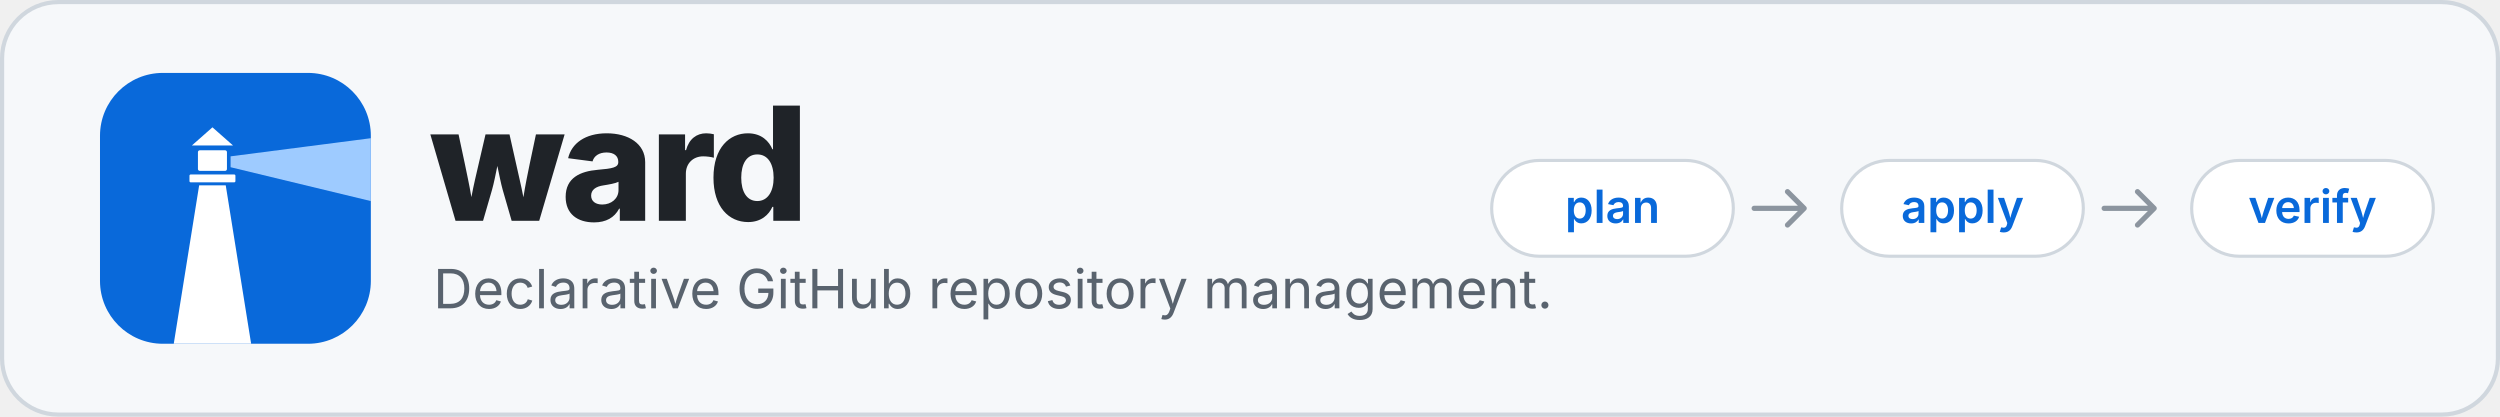
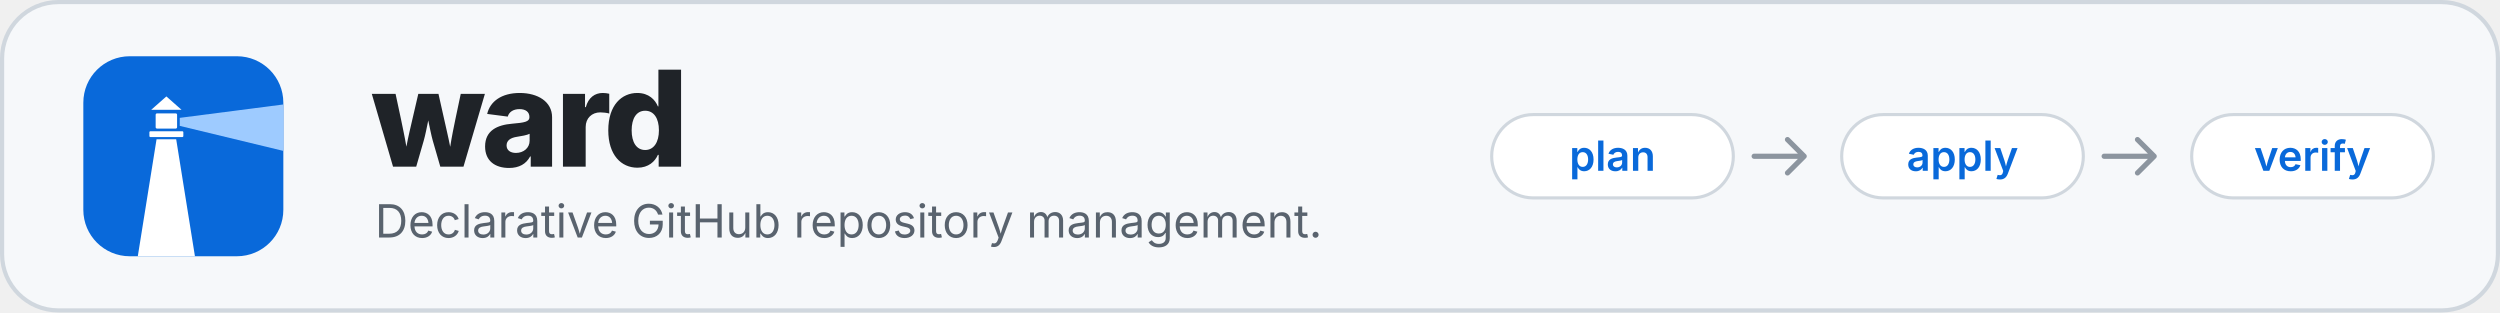
- <svg xmlns="http://www.w3.org/2000/svg" width="1200" height="200" viewBox="0 0 1200 200" font-family="Inter, 'Segoe UI', Helvetica, Arial, sans-serif">
+ <svg xmlns="http://www.w3.org/2000/svg" width="1200" height="150" viewBox="0 0 1200 150" font-family="Inter, 'Segoe UI', Helvetica, Arial, sans-serif">
  <defs />
-   <rect x="1" y="1" width="1198" height="198" rx="27" fill="#F6F8FA" stroke="#D0D7DE" stroke-width="2" />
-   <g transform="translate(38.71 25.71) scale(0.2902)">
+   <rect x="1" y="1" width="1198" height="148" rx="27" fill="#F6F8FA" stroke="#D0D7DE" stroke-width="2" />
+   <g transform="translate(33.14 20.14) scale(0.2143)">
    <rect x="32" y="32" width="448" height="448" rx="104" fill="#0969DA" />
    <polygon points="248,170 248,188 480,244 480,140" fill="#9ECBFF" />
    <polygon points="196,218 240,218 282,480 154,480" fill="#FFFFFF" />
    <rect x="180" y="200" width="76" height="13" rx="2" fill="#FFFFFF" />
    <rect x="194" y="160" width="48" height="34" rx="3" fill="#FFFFFF" />
    <polygon points="184,152 218,122 252,152" fill="#FFFFFF" />
  </g>
-   <text x="206" y="106" font-size="76" font-weight="800" letter-spacing="-2" fill="#1F2328">ward</text>
-   <text x="208" y="148" font-size="26" fill="#59636E">Declarative GitHub repository management.</text>
-   <rect x="716" y="77" width="116" height="46" rx="23" fill="#FFFFFF" stroke="#D0D7DE" stroke-width="1.5" />
-   <text x="774.0" y="107" text-anchor="middle" font-size="22" font-weight="600" fill="#0969DA">plan</text>
-   <rect x="716" y="77" width="116" height="46" rx="23" fill="#0969DA" opacity="0">
+   <text x="178" y="80" font-size="64" font-weight="800" letter-spacing="-2" fill="#1F2328">ward</text>
+   <text x="180" y="114" font-size="22" fill="#59636E">Declarative GitHub repository management.</text>
+   <rect x="716" y="55" width="116" height="40" rx="20" fill="#FFFFFF" stroke="#D0D7DE" stroke-width="1.5" />
+   <text x="774.0" y="82" text-anchor="middle" font-size="20" font-weight="600" fill="#0969DA">plan</text>
+   <rect x="716" y="55" width="116" height="40" rx="20" fill="#0969DA" opacity="0">
    <animate attributeName="opacity" values="0;1;1;0;0" keyTimes="0;0.05;0.28;0.33;1" dur="6s" begin="0s" repeatCount="indefinite" />
  </rect>
-   <text x="774.0" y="107" text-anchor="middle" font-size="22" font-weight="700" fill="#FFFFFF" opacity="0">
+   <text x="774.0" y="82" text-anchor="middle" font-size="20" font-weight="700" fill="#FFFFFF" opacity="0">
    <animate attributeName="opacity" values="0;1;1;0;0" keyTimes="0;0.05;0.28;0.33;1" dur="6s" begin="0s" repeatCount="indefinite" />plan</text>
-   <path d="M842 100h24m-8 -8l8 8l-8 8" fill="none" stroke="#8C959F" stroke-width="2.5" stroke-linecap="round" stroke-linejoin="round" />
-   <rect x="884" y="77" width="116" height="46" rx="23" fill="#FFFFFF" stroke="#D0D7DE" stroke-width="1.5" />
-   <text x="942.0" y="107" text-anchor="middle" font-size="22" font-weight="600" fill="#0969DA">apply</text>
-   <rect x="884" y="77" width="116" height="46" rx="23" fill="#0969DA" opacity="0">
+   <path d="M842 75h24m-8 -8l8 8l-8 8" fill="none" stroke="#8C959F" stroke-width="2.5" stroke-linecap="round" stroke-linejoin="round" />
+   <rect x="884" y="55" width="116" height="40" rx="20" fill="#FFFFFF" stroke="#D0D7DE" stroke-width="1.5" />
+   <text x="942.0" y="82" text-anchor="middle" font-size="20" font-weight="600" fill="#0969DA">apply</text>
+   <rect x="884" y="55" width="116" height="40" rx="20" fill="#0969DA" opacity="0">
    <animate attributeName="opacity" values="0;1;1;0;0" keyTimes="0;0.05;0.28;0.33;1" dur="6s" begin="2s" repeatCount="indefinite" />
  </rect>
-   <text x="942.0" y="107" text-anchor="middle" font-size="22" font-weight="700" fill="#FFFFFF" opacity="0">
+   <text x="942.0" y="82" text-anchor="middle" font-size="20" font-weight="700" fill="#FFFFFF" opacity="0">
    <animate attributeName="opacity" values="0;1;1;0;0" keyTimes="0;0.05;0.28;0.33;1" dur="6s" begin="2s" repeatCount="indefinite" />apply</text>
-   <path d="M1010 100h24m-8 -8l8 8l-8 8" fill="none" stroke="#8C959F" stroke-width="2.5" stroke-linecap="round" stroke-linejoin="round" />
-   <rect x="1052" y="77" width="116" height="46" rx="23" fill="#FFFFFF" stroke="#D0D7DE" stroke-width="1.5" />
-   <text x="1110.0" y="107" text-anchor="middle" font-size="22" font-weight="600" fill="#0969DA">verify</text>
-   <rect x="1052" y="77" width="116" height="46" rx="23" fill="#0969DA" opacity="0">
+   <path d="M1010 75h24m-8 -8l8 8l-8 8" fill="none" stroke="#8C959F" stroke-width="2.5" stroke-linecap="round" stroke-linejoin="round" />
+   <rect x="1052" y="55" width="116" height="40" rx="20" fill="#FFFFFF" stroke="#D0D7DE" stroke-width="1.5" />
+   <text x="1110.0" y="82" text-anchor="middle" font-size="20" font-weight="600" fill="#0969DA">verify</text>
+   <rect x="1052" y="55" width="116" height="40" rx="20" fill="#0969DA" opacity="0">
    <animate attributeName="opacity" values="0;1;1;0;0" keyTimes="0;0.05;0.28;0.33;1" dur="6s" begin="4s" repeatCount="indefinite" />
  </rect>
-   <text x="1110.0" y="107" text-anchor="middle" font-size="22" font-weight="700" fill="#FFFFFF" opacity="0">
+   <text x="1110.0" y="82" text-anchor="middle" font-size="20" font-weight="700" fill="#FFFFFF" opacity="0">
    <animate attributeName="opacity" values="0;1;1;0;0" keyTimes="0;0.05;0.28;0.33;1" dur="6s" begin="4s" repeatCount="indefinite" />verify</text>
</svg>
